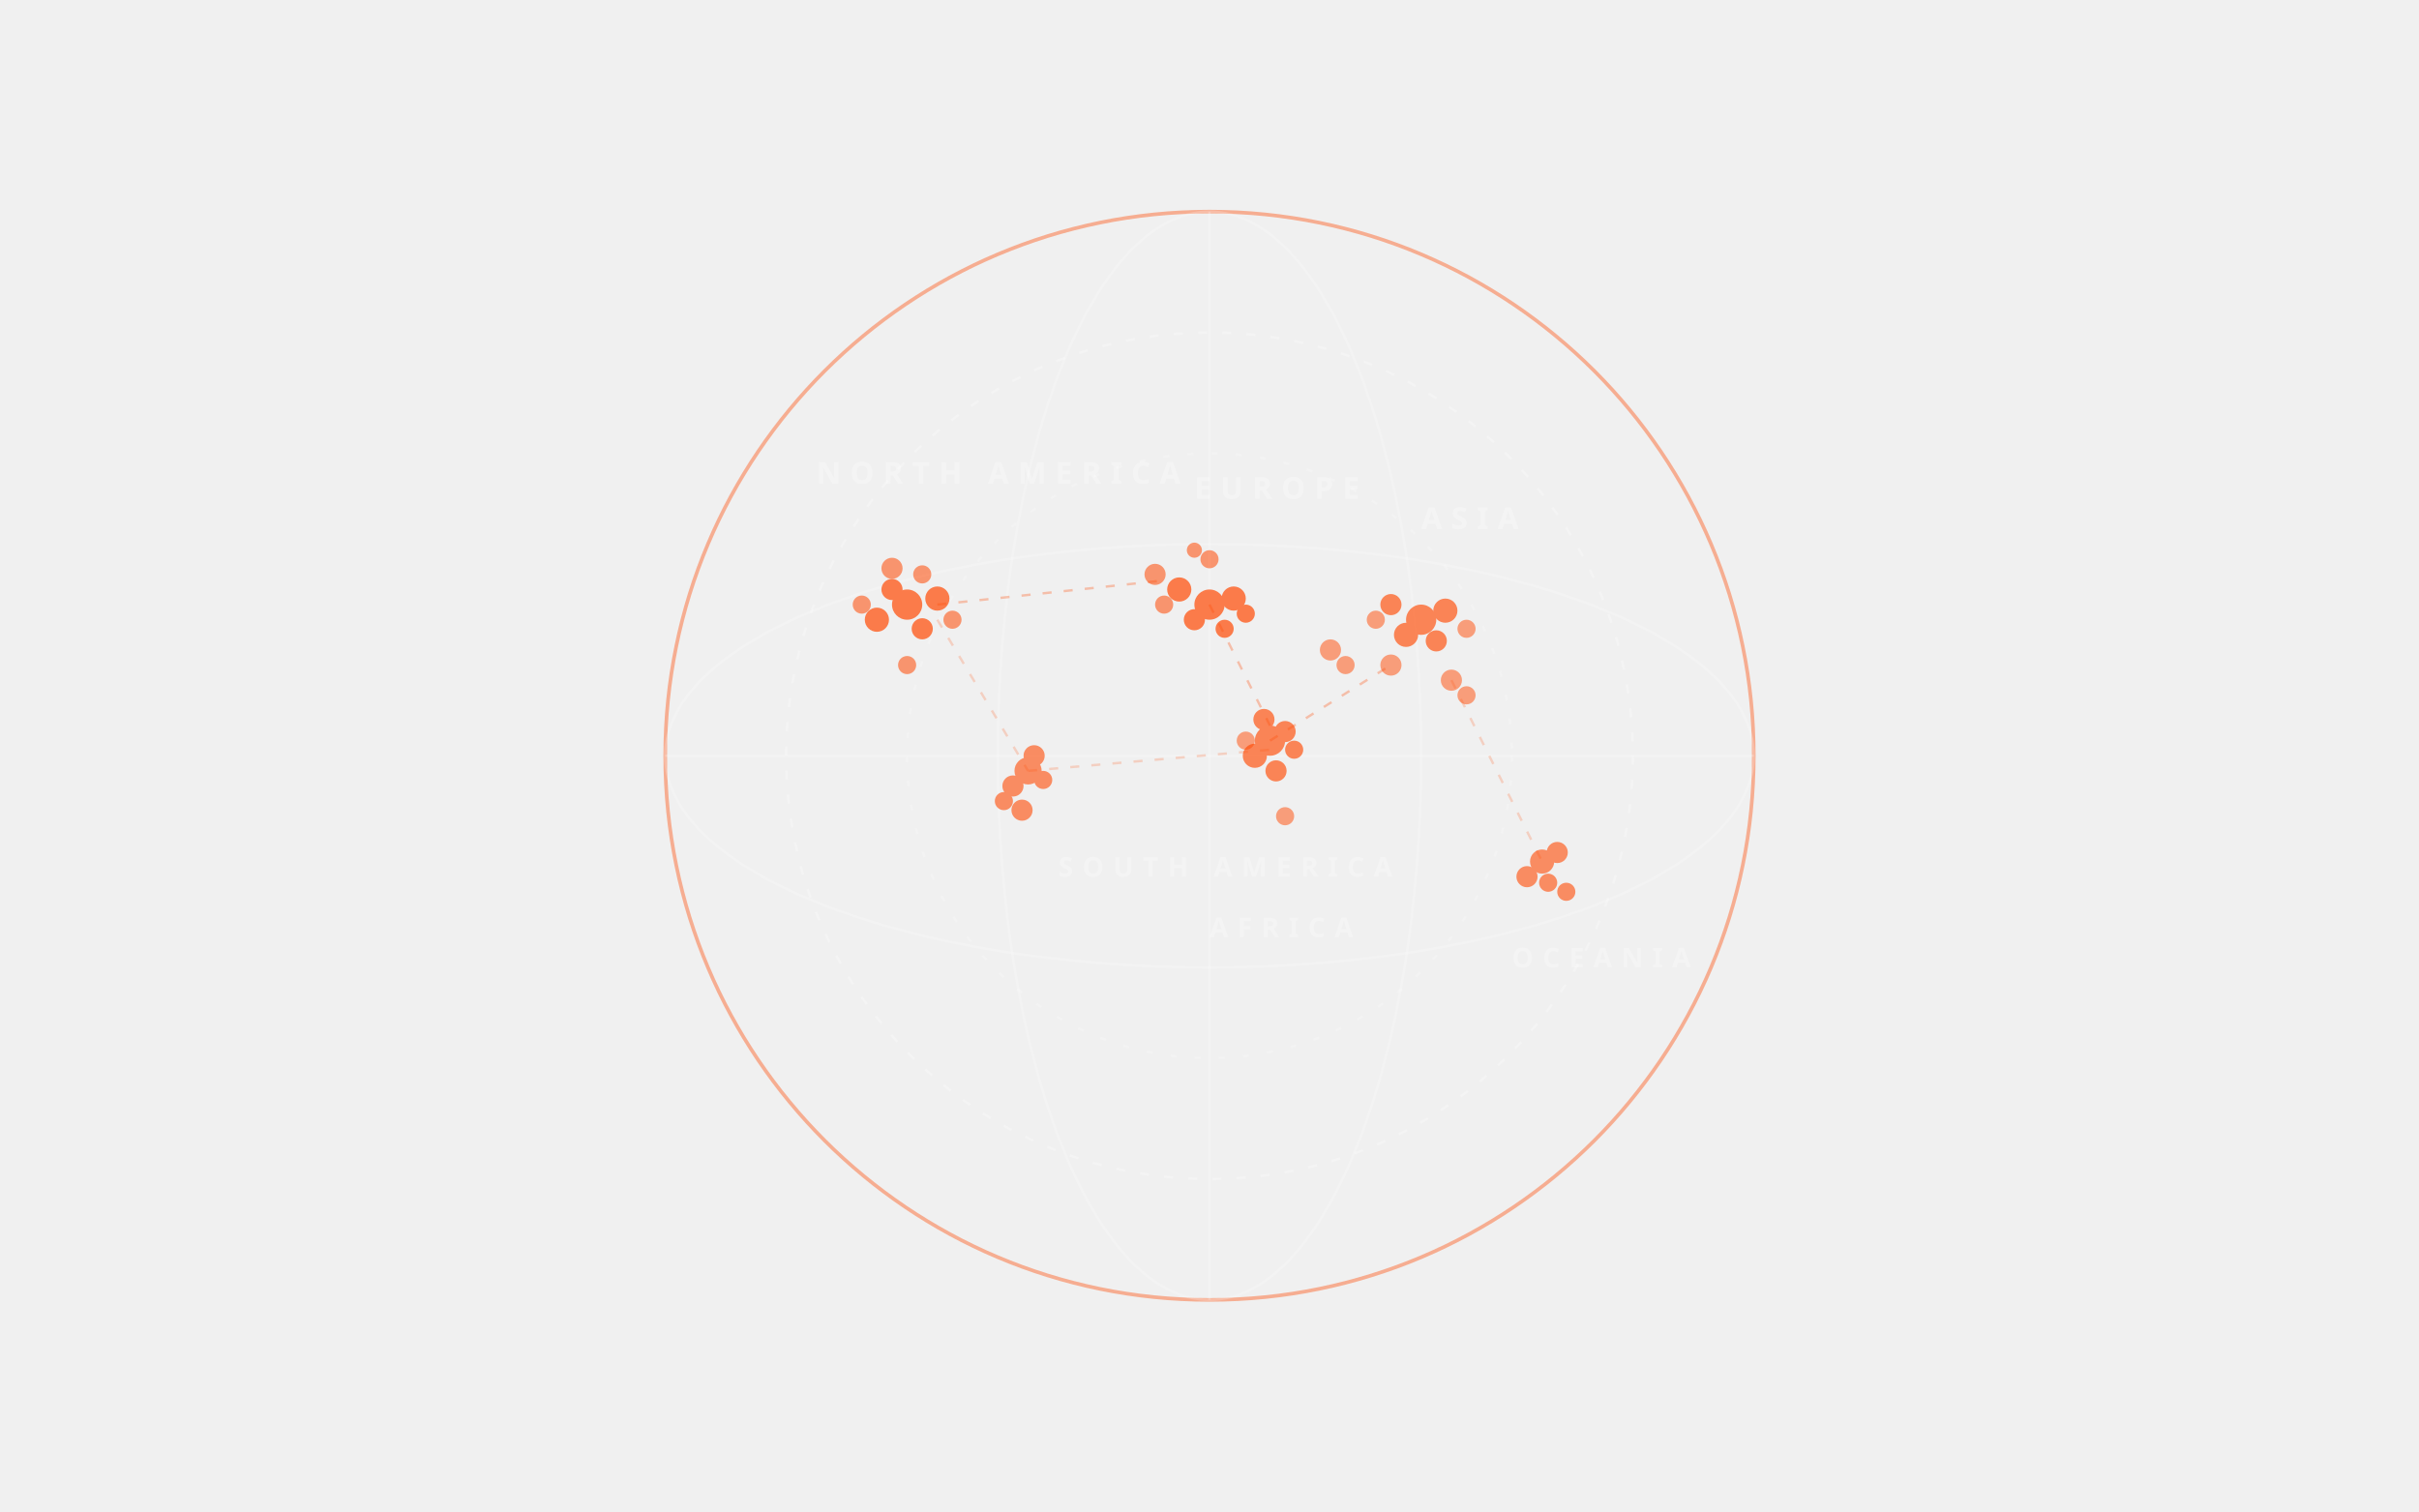
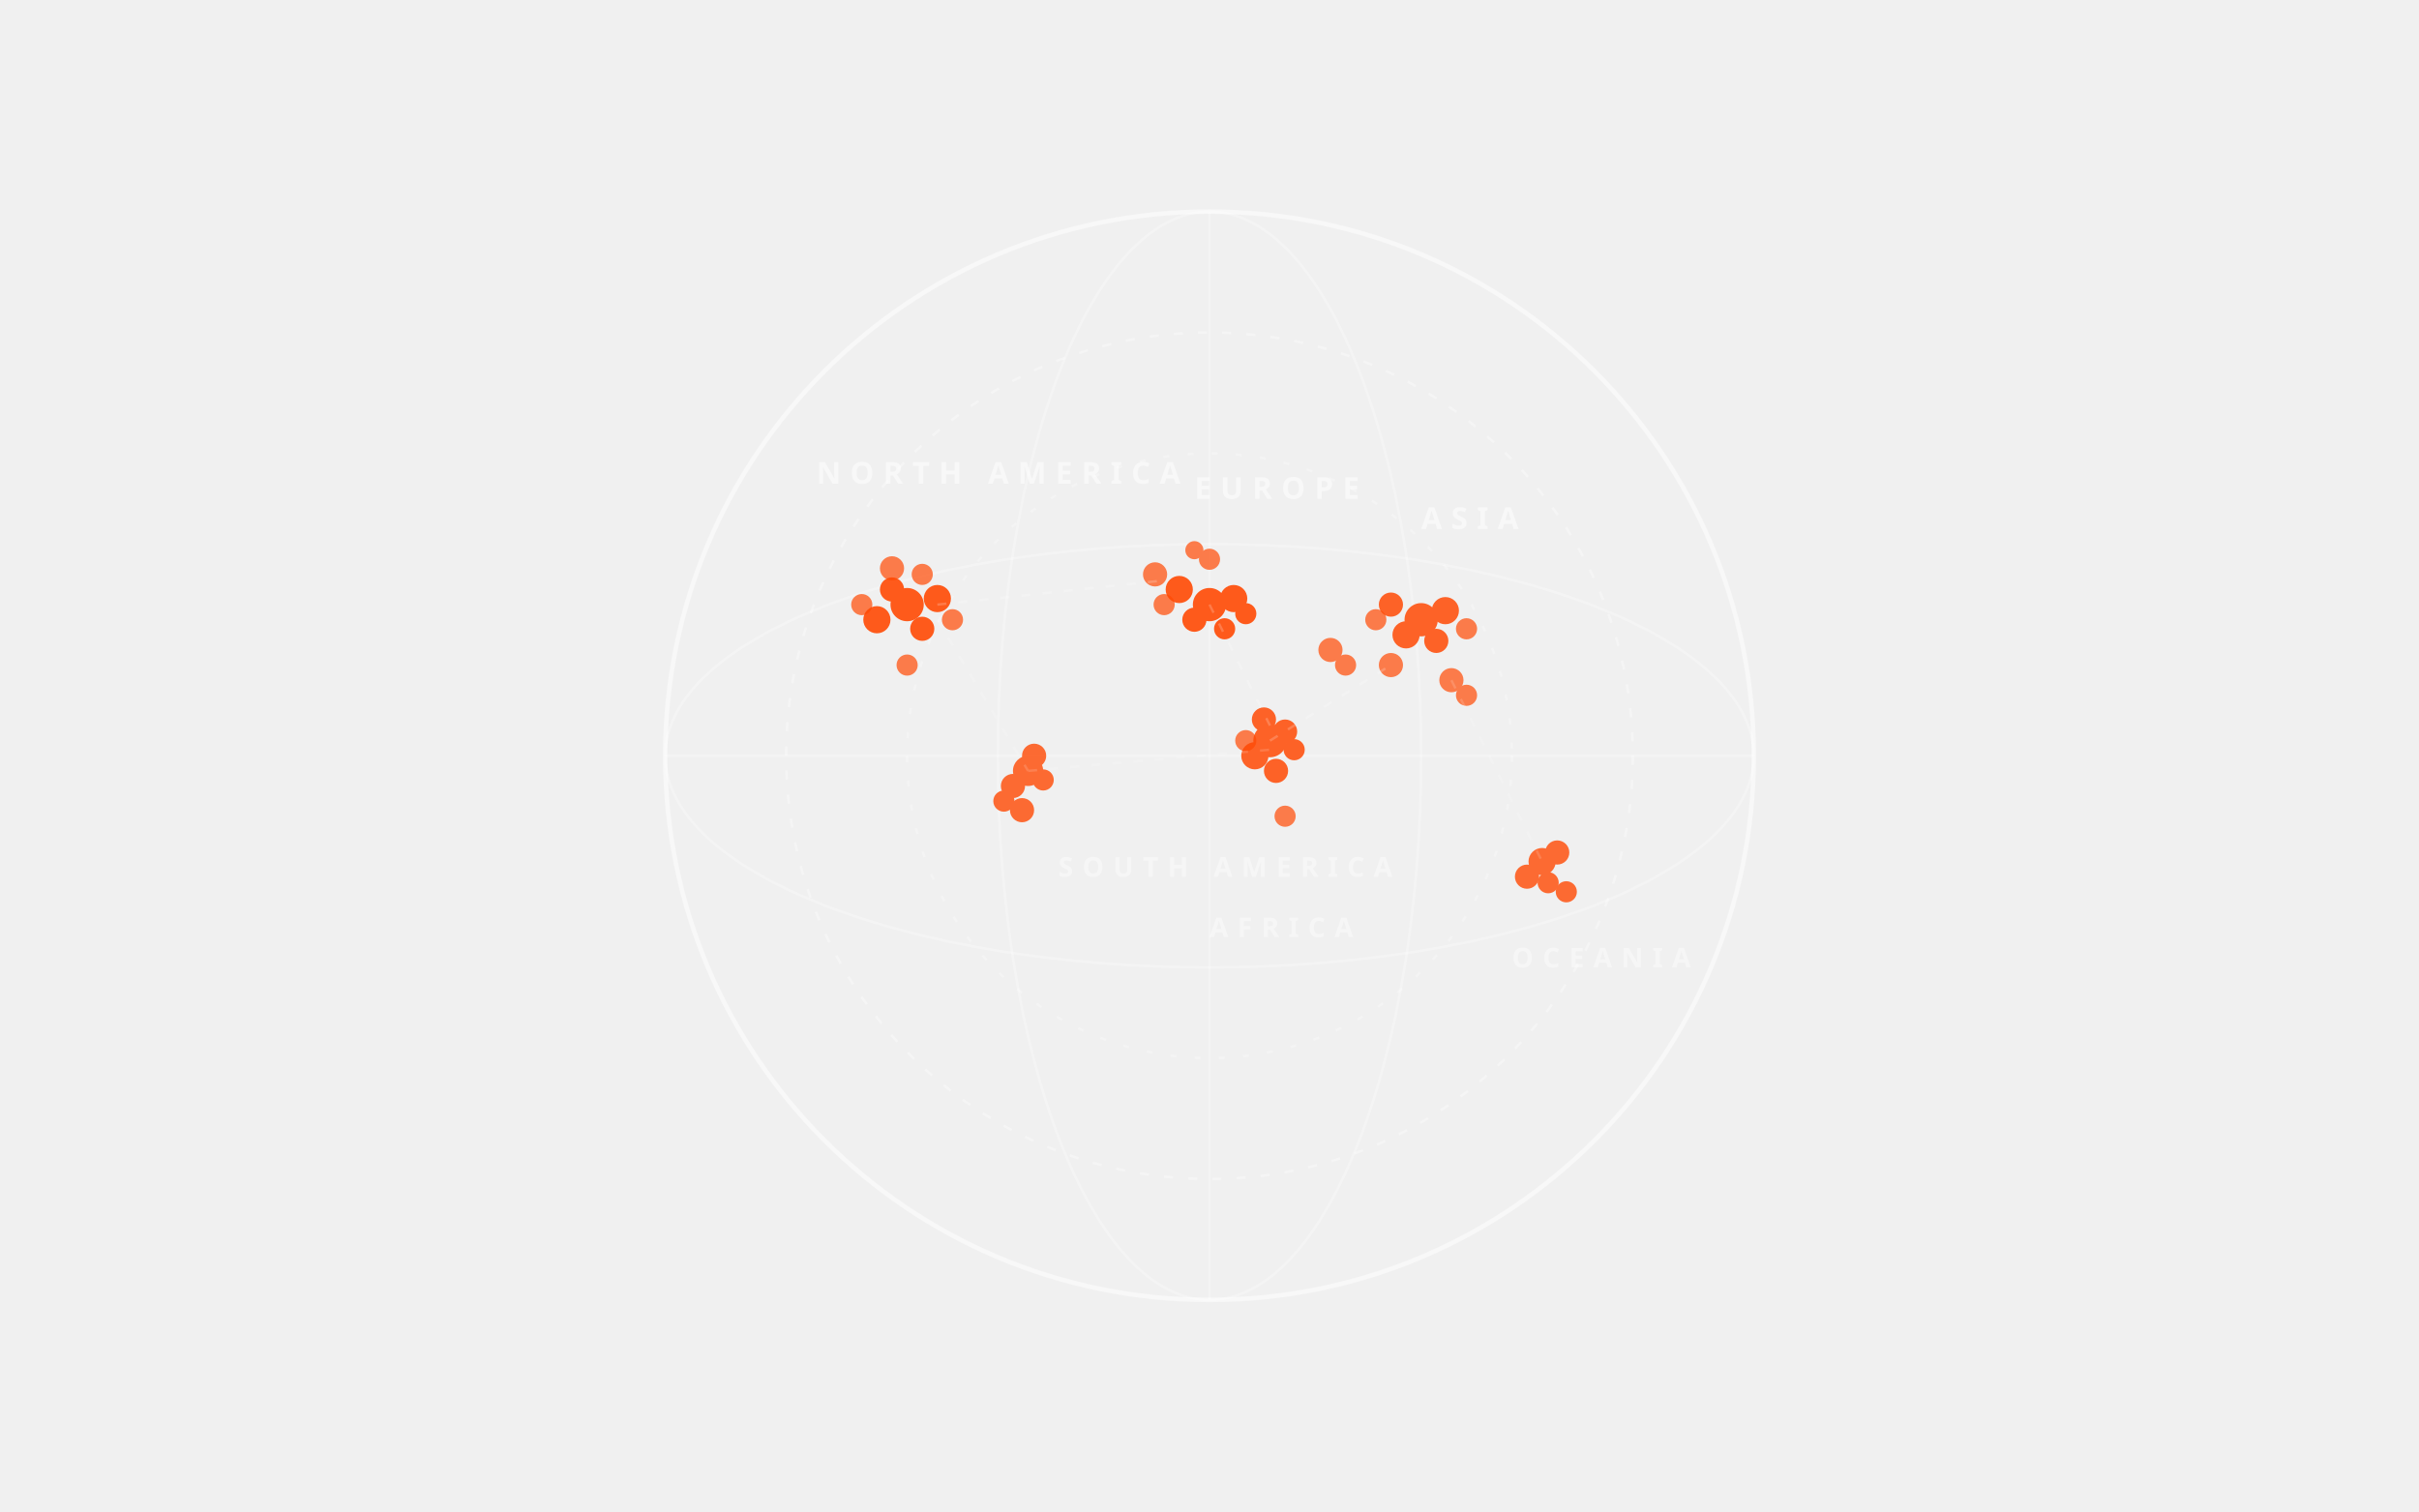
<svg xmlns="http://www.w3.org/2000/svg" viewBox="0 0 800 500" fill="none">
  <circle cx="400" cy="250" r="220" fill="none" />
-   <circle cx="400" cy="250" r="180" stroke="#ff4903" stroke-width="1.2" fill="none" opacity="0.4" />
-   <circle cx="400" cy="250" r="140" stroke="rgba(255,255,255,0.25)" stroke-width="0.8" fill="none" stroke-dasharray="3,5" />
-   <circle cx="400" cy="250" r="100" stroke="rgba(255,255,255,0.18)" stroke-width="0.8" fill="none" stroke-dasharray="2,6" />
-   <ellipse cx="400" cy="250" rx="180" ry="70" stroke="rgba(255,255,255,0.2)" stroke-width="0.8" fill="none" />
-   <ellipse cx="400" cy="250" rx="70" ry="180" stroke="rgba(255,255,255,0.2)" stroke-width="0.8" fill="none" />
-   <line x1="220" y1="250" x2="580" y2="250" stroke="rgba(255,255,255,0.2)" stroke-width="0.8" />
-   <line x1="400" y1="70" x2="400" y2="430" stroke="rgba(255,255,255,0.2)" stroke-width="0.8" />
-   <g fill="#ff4903" opacity="0.7">
-     <circle cx="400" cy="200" r="5" />
-     <circle cx="390" cy="195" r="4" />
-     <circle cx="408" cy="198" r="4" />
-     <circle cx="395" cy="205" r="3.5" />
-     <circle cx="405" cy="208" r="3" />
-     <circle cx="412" cy="203" r="3" />
-   </g>
-   <g fill="#ff4903" opacity="0.55">
-     <circle cx="385" cy="200" r="3" />
-     <circle cx="382" cy="190" r="3.5" />
-     <circle cx="400" cy="185" r="3" />
-     <circle cx="395" cy="182" r="2.5" />
+   <circle cx="400" cy="250" r="180" stroke="#ffffff" stroke-width="1.5" fill="none" opacity="0.5" />
+   <circle cx="400" cy="250" r="140" stroke="rgba(255,255,255,0.35)" stroke-width="0.8" fill="none" stroke-dasharray="3,5" />
+   <circle cx="400" cy="250" r="100" stroke="rgba(255,255,255,0.25)" stroke-width="0.8" fill="none" stroke-dasharray="2,6" />
+   <ellipse cx="400" cy="250" rx="180" ry="70" stroke="rgba(255,255,255,0.3)" stroke-width="0.8" fill="none" />
+   <ellipse cx="400" cy="250" rx="70" ry="180" stroke="rgba(255,255,255,0.3)" stroke-width="0.8" fill="none" />
+   <line x1="220" y1="250" x2="580" y2="250" stroke="rgba(255,255,255,0.3)" stroke-width="0.8" />
+   <line x1="400" y1="70" x2="400" y2="430" stroke="rgba(255,255,255,0.3)" stroke-width="0.8" />
+   <g fill="#ff4903" opacity="0.9">
+     <circle cx="400" cy="200" r="5.5" />
+     <circle cx="390" cy="195" r="4.5" />
+     <circle cx="408" cy="198" r="4.5" />
+     <circle cx="395" cy="205" r="4" />
+     <circle cx="405" cy="208" r="3.5" />
+     <circle cx="412" cy="203" r="3.5" />
  </g>
  <g fill="#ff4903" opacity="0.7">
-     <circle cx="300" cy="200" r="5" />
-     <circle cx="290" cy="205" r="4" />
-     <circle cx="310" cy="198" r="4" />
-     <circle cx="295" cy="195" r="3.5" />
-     <circle cx="305" cy="208" r="3.5" />
+     <circle cx="385" cy="200" r="3.5" />
+     <circle cx="382" cy="190" r="4" />
+     <circle cx="400" cy="185" r="3.5" />
+     <circle cx="395" cy="182" r="3" />
  </g>
-   <g fill="#ff4903" opacity="0.55">
-     <circle cx="285" cy="200" r="3" />
-     <circle cx="315" cy="205" r="3" />
-     <circle cx="295" cy="188" r="3.5" />
-     <circle cx="305" cy="190" r="3" />
-     <circle cx="300" cy="220" r="3" />
+   <g fill="#ff4903" opacity="0.9">
+     <circle cx="300" cy="200" r="5.5" />
+     <circle cx="290" cy="205" r="4.5" />
+     <circle cx="310" cy="198" r="4.5" />
+     <circle cx="295" cy="195" r="4" />
+     <circle cx="305" cy="208" r="4" />
  </g>
-   <g fill="#ff4903" opacity="0.6">
-     <circle cx="340" cy="255" r="4.5" />
-     <circle cx="335" cy="260" r="3.5" />
-     <circle cx="342" cy="250" r="3.5" />
-     <circle cx="338" cy="268" r="3.5" />
-     <circle cx="345" cy="258" r="3" />
-     <circle cx="332" cy="265" r="3" />
+   <g fill="#ff4903" opacity="0.7">
+     <circle cx="285" cy="200" r="3.5" />
+     <circle cx="315" cy="205" r="3.5" />
+     <circle cx="295" cy="188" r="4" />
+     <circle cx="305" cy="190" r="3.5" />
+     <circle cx="300" cy="220" r="3.5" />
  </g>
-   <g fill="#ff4903" opacity="0.65">
-     <circle cx="420" cy="245" r="5" />
-     <circle cx="415" cy="250" r="4" />
-     <circle cx="425" cy="242" r="3.5" />
-     <circle cx="418" cy="238" r="3.5" />
-     <circle cx="422" cy="255" r="3.5" />
-     <circle cx="428" cy="248" r="3" />
+   <g fill="#ff4903" opacity="0.8">
+     <circle cx="340" cy="255" r="5" />
+     <circle cx="335" cy="260" r="4" />
+     <circle cx="342" cy="250" r="4" />
+     <circle cx="338" cy="268" r="4" />
+     <circle cx="345" cy="258" r="3.5" />
+     <circle cx="332" cy="265" r="3.5" />
  </g>
-   <g fill="#ff4903" opacity="0.5">
-     <circle cx="412" cy="245" r="3" />
-     <circle cx="425" cy="270" r="3" />
+   <g fill="#ff4903" opacity="0.85">
+     <circle cx="420" cy="245" r="5.5" />
+     <circle cx="415" cy="250" r="4.5" />
+     <circle cx="425" cy="242" r="4" />
+     <circle cx="418" cy="238" r="4" />
+     <circle cx="422" cy="255" r="4" />
+     <circle cx="428" cy="248" r="3.5" />
  </g>
-   <g fill="#ff4903" opacity="0.65">
-     <circle cx="470" cy="205" r="5" />
-     <circle cx="465" cy="210" r="4" />
-     <circle cx="478" cy="202" r="4" />
-     <circle cx="460" cy="200" r="3.5" />
-     <circle cx="475" cy="212" r="3.5" />
+   <g fill="#ff4903" opacity="0.7">
+     <circle cx="412" cy="245" r="3.5" />
+     <circle cx="425" cy="270" r="3.5" />
  </g>
-   <g fill="#ff4903" opacity="0.5">
-     <circle cx="485" cy="208" r="3" />
-     <circle cx="455" cy="205" r="3" />
-     <circle cx="460" cy="220" r="3.5" />
-     <circle cx="480" cy="225" r="3.5" />
-     <circle cx="485" cy="230" r="3" />
-     <circle cx="440" cy="215" r="3.5" />
-     <circle cx="445" cy="220" r="3" />
+   <g fill="#ff4903" opacity="0.85">
+     <circle cx="470" cy="205" r="5.5" />
+     <circle cx="465" cy="210" r="4.5" />
+     <circle cx="478" cy="202" r="4.5" />
+     <circle cx="460" cy="200" r="4" />
+     <circle cx="475" cy="212" r="4" />
  </g>
-   <g fill="#ff4903" opacity="0.6">
-     <circle cx="510" cy="285" r="4" />
-     <circle cx="505" cy="290" r="3.5" />
-     <circle cx="515" cy="282" r="3.5" />
-     <circle cx="512" cy="292" r="3" />
-     <circle cx="518" cy="295" r="3" />
+   <g fill="#ff4903" opacity="0.7">
+     <circle cx="485" cy="208" r="3.5" />
+     <circle cx="455" cy="205" r="3.5" />
+     <circle cx="460" cy="220" r="4" />
+     <circle cx="480" cy="225" r="4" />
+     <circle cx="485" cy="230" r="3.5" />
+     <circle cx="440" cy="215" r="4" />
+     <circle cx="445" cy="220" r="3.5" />
  </g>
-   <g stroke="#ff4903" stroke-width="0.8" stroke-dasharray="3,4" fill="none" opacity="0.3">
+   <g fill="#ff4903" opacity="0.8">
+     <circle cx="510" cy="285" r="4.5" />
+     <circle cx="505" cy="290" r="4" />
+     <circle cx="515" cy="282" r="4" />
+     <circle cx="512" cy="292" r="3.5" />
+     <circle cx="518" cy="295" r="3.5" />
+   </g>
+   <g stroke="#ffffff" stroke-width="0.8" stroke-dasharray="3,4" fill="none" opacity="0.2">
    <line x1="310" y1="200" x2="385" y2="192" />
    <line x1="400" y1="200" x2="420" y2="240" />
    <line x1="420" y1="245" x2="460" y2="220" />
  </g>
-   <g stroke="#ff4903" stroke-width="0.8" stroke-dasharray="3,4" fill="none" opacity="0.2">
+   <g stroke="#ffffff" stroke-width="0.8" stroke-dasharray="3,4" fill="none" opacity="0.15">
    <line x1="340" y1="255" x2="420" y2="248" />
    <line x1="480" y1="225" x2="510" y2="285" />
    <line x1="310" y1="205" x2="340" y2="255" />
  </g>
-   <g fill="rgba(255,255,255,0.3)" font-size="10" font-family="sans-serif" letter-spacing="3" font-weight="600">
+   <g fill="rgba(255,255,255,0.5)" font-size="10" font-family="sans-serif" letter-spacing="3" font-weight="600">
    <text x="270" y="160">NORTH AMERICA</text>
    <text x="395" y="165">EUROPE</text>
    <text x="470" y="175">ASIA</text>
  </g>
-   <g fill="rgba(255,255,255,0.25)" font-size="9" font-family="sans-serif" letter-spacing="3" font-weight="600">
+   <g fill="rgba(255,255,255,0.4)" font-size="9" font-family="sans-serif" letter-spacing="3" font-weight="600">
    <text x="350" y="290">SOUTH AMERICA</text>
    <text x="400" y="310">AFRICA</text>
    <text x="500" y="320">OCEANIA</text>
  </g>
</svg>
